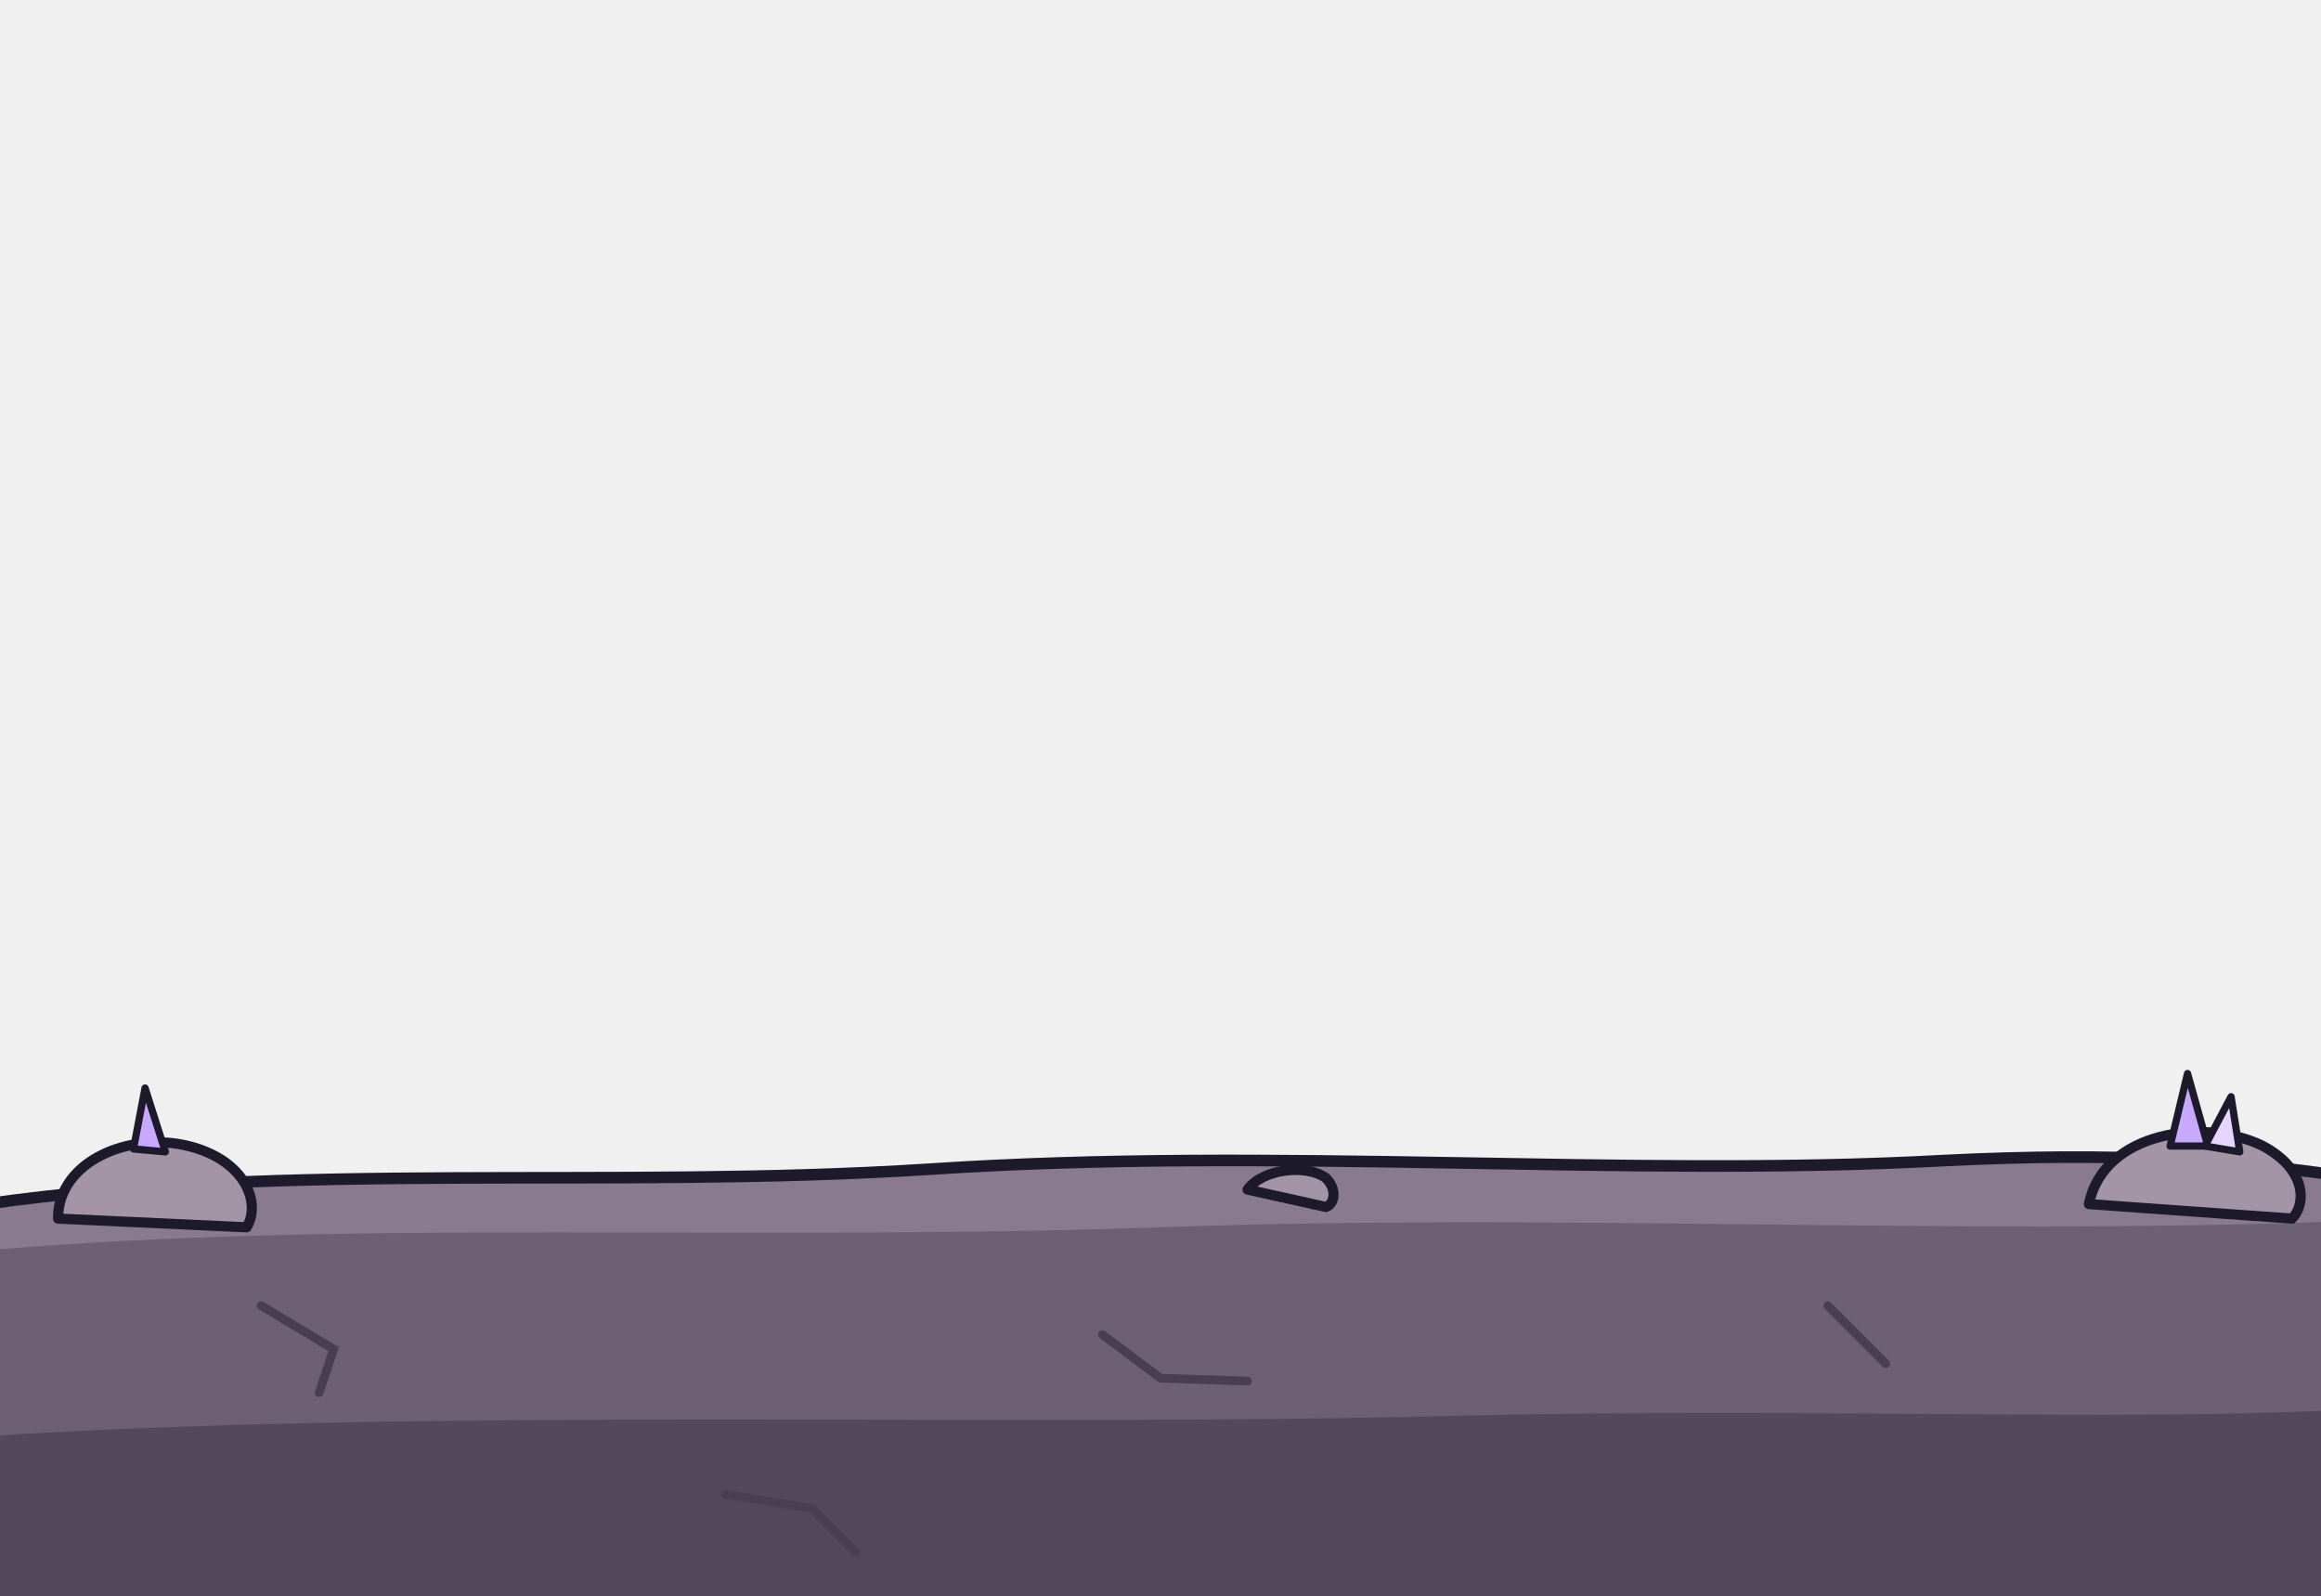
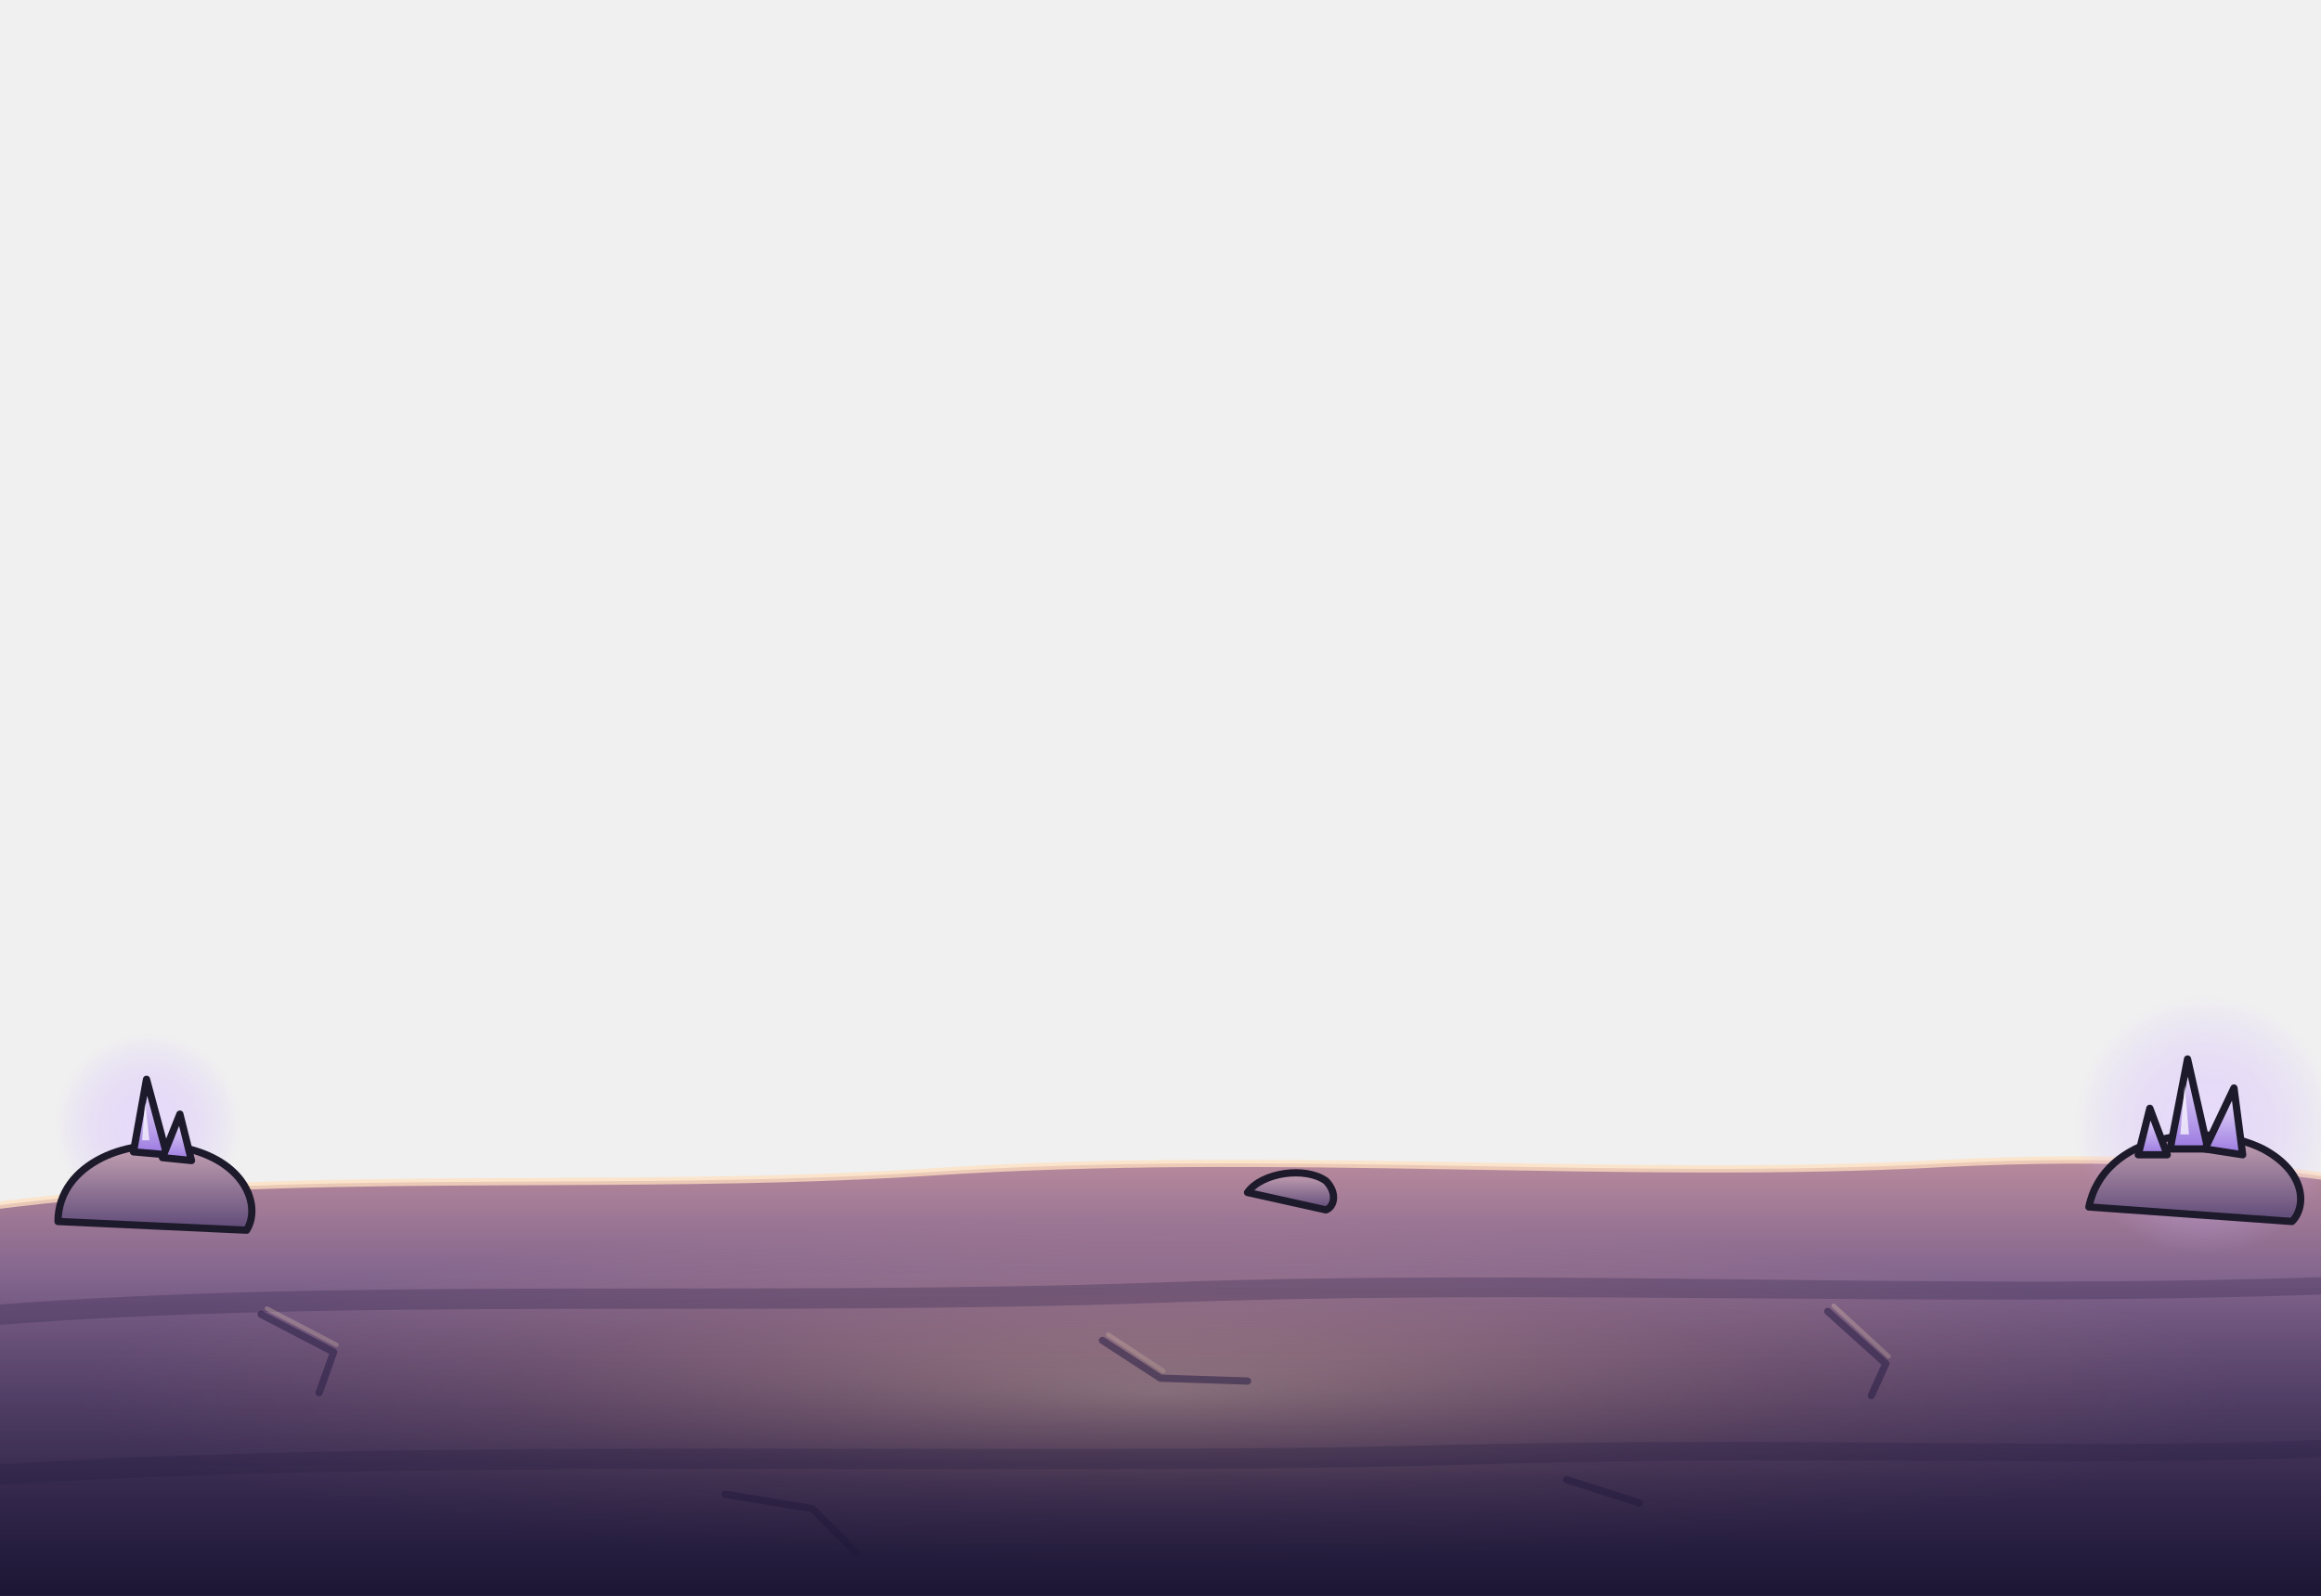
<svg xmlns="http://www.w3.org/2000/svg" viewBox="0 0 1600 1100" width="1600" height="1100">
-   <path d="M-10 830 C200 800 420 820 640 806 C880 790 1120 812 1340 800 C1460 794 1540 800 1610 810 L1610 1110 L-10 1110 Z" fill="#8a7a8e" stroke="#1d1a2b" stroke-width="8" />
-   <path d="M-10 862 C240 840 520 856 800 846 C1080 836 1340 852 1610 842 L1610 1110 L-10 1110 Z" fill="#6d5f74" />
-   <path d="M-10 990 C300 970 700 984 1000 976 C1250 970 1450 980 1610 972 L1610 1110 L-10 1110 Z" fill="#54485c" />
-   <g fill="none" stroke="#4a3e52" stroke-width="6" stroke-linecap="round">
-     <path d="M180 900 L230 930 L220 960" />
-     <path d="M760 920 L800 950 L860 952" />
-     <path d="M1260 900 L1300 940" />
+   <defs>
+     <linearGradient id="top" x1="0" y1="0" x2="0" y2="1">
+       <stop offset="0" stop-color="#b88a9c" />
+       <stop offset="0.25" stop-color="#84668e" />
+       <stop offset="1" stop-color="#3a2c58" />
+     </linearGradient>
+     <linearGradient id="low" x1="0" y1="0" x2="0" y2="1">
+       <stop offset="0" stop-color="#2c2148" stop-opacity="0" />
+       <stop offset="1" stop-color="#191430" stop-opacity="0.9" />
+     </linearGradient>
+     <radialGradient id="pool" cx="0.5" cy="0.5" r="0.5">
+       <stop offset="0" stop-color="#ffd9b0" stop-opacity="0.5" />
+       <stop offset="0.6" stop-color="#ffb48a" stop-opacity="0.14" />
+       <stop offset="1" stop-color="#ffb48a" stop-opacity="0" />
+     </radialGradient>
+     <radialGradient id="cg" cx="0.5" cy="0.5" r="0.5">
+       <stop offset="0" stop-color="#e6d6ff" stop-opacity="0.75" />
+       <stop offset="1" stop-color="#c9a8ff" stop-opacity="0" />
+     </radialGradient>
+     <linearGradient id="rock" x1="0" y1="0" x2="0" y2="1">
+       <stop offset="0" stop-color="#c7a3b4" />
+       <stop offset="1" stop-color="#5e4a78" />
+     </linearGradient>
+     <linearGradient id="cry" x1="0" y1="0" x2="0" y2="1">
+       <stop offset="0" stop-color="#f6eeff" />
+       <stop offset="1" stop-color="#9a78e0" />
+     </linearGradient>
+   </defs>
+   <path d="M-10 832 C200 804 420 822 640 808 C880 792 1120 814 1340 802 C1460 796 1540 802 1610 812 L1610 1110 L-10 1110 Z" fill="url(#top)" />
+   <path d="M-10 832 C200 804 420 822 640 808 C880 792 1120 814 1340 802 C1460 796 1540 802 1610 812" fill="none" stroke="#ffe0c0" stroke-width="5" opacity="0.75" />
+   <ellipse cx="800" cy="960" rx="760" ry="120" fill="url(#pool)" />
+   <g fill="#2a1f48" opacity="0.28">
+     <path d="M-10 900 C240 880 520 894 800 884 C1080 874 1340 890 1610 880 L1610 892 C1340 902 1080 888 800 898 C520 908 240 894 -10 914 Z" />
+     <path d="M-10 1010 C300 990 700 1004 1000 996 C1250 990 1450 1000 1610 992 L1610 1004 C1450 1012 1250 1002 1000 1010 C700 1018 300 1004 -10 1024 Z" />
+   </g>
+   <g fill="none" stroke="#2a1f48" stroke-opacity="0.55" stroke-width="5" stroke-linecap="round" stroke-linejoin="round">
+     <path d="M180 906 L230 932 L220 960" />
+     <path d="M760 924 L800 950 L860 952" />
+     <path d="M1260 904 L1300 940 L1290 962" />
    <path d="M500 1030 L560 1040 L590 1070" />
+     <path d="M1080 1020 L1130 1036" />
  </g>
-   <g stroke="#1d1a2b" stroke-width="7" stroke-linejoin="round">
-     <path d="M40 840 C40 800 90 780 130 790 C170 800 180 830 170 846 Z" fill="#a395a6" />
-     <path d="M1440 830 C1450 780 1520 770 1560 790 C1590 806 1590 830 1580 840 Z" fill="#a395a6" />
-     <path d="M860 820 C870 806 900 802 914 812 C922 820 920 830 914 832 Z" fill="#a395a6" />
+   <g fill="none" stroke="#ffe0c0" stroke-opacity="0.3" stroke-width="3" stroke-linecap="round">
+     <path d="M184 902 L232 927" />
+     <path d="M764 920 L802 945" />
+     <path d="M1264 900 L1302 935" />
  </g>
+   <circle cx="1520" cy="776" r="90" fill="url(#cg)" />
+   <circle cx="102" cy="776" r="64" fill="url(#cg)" />
  <g stroke="#1d1a2b" stroke-width="5" stroke-linejoin="round">
-     <path d="M1496 790 L1508 740 L1522 790 Z" fill="#c9a8ff" />
-     <path d="M1520 790 L1538 756 L1544 794 Z" fill="#e6d6ff" />
-     <path d="M92 792 L100 750 L114 794 Z" fill="#c9a8ff" />
+     <path d="M40 842 C40 802 90 782 130 792 C170 802 180 832 170 848 Z" fill="url(#rock)" />
+     <path d="M1440 832 C1450 782 1520 772 1560 792 C1590 808 1590 832 1580 842 Z" fill="url(#rock)" />
+     <path d="M860 822 C870 808 900 804 914 814 C922 822 920 832 914 834 Z" fill="url(#rock)" />
+     <path d="M1496 792 L1508 730 L1522 792 Z" fill="url(#cry)" />
+     <path d="M1520 792 L1540 750 L1546 796 Z" fill="url(#cry)" />
+     <path d="M1474 796 L1482 764 L1494 796 Z" fill="url(#cry)" />
+     <path d="M92 794 L101 744 L115 796 Z" fill="url(#cry)" />
+     <path d="M112 798 L124 768 L132 800 Z" fill="url(#cry)" />
  </g>
+   <g fill="#fff" opacity="0.7">
+     <path d="M1506 748 L1509 782 L1503 782 Z" />
+     <path d="M100 760 L103 786 L98 786 Z" />
+   </g>
+   <rect x="0" y="880" width="1600" height="220" fill="url(#low)" />
</svg>
